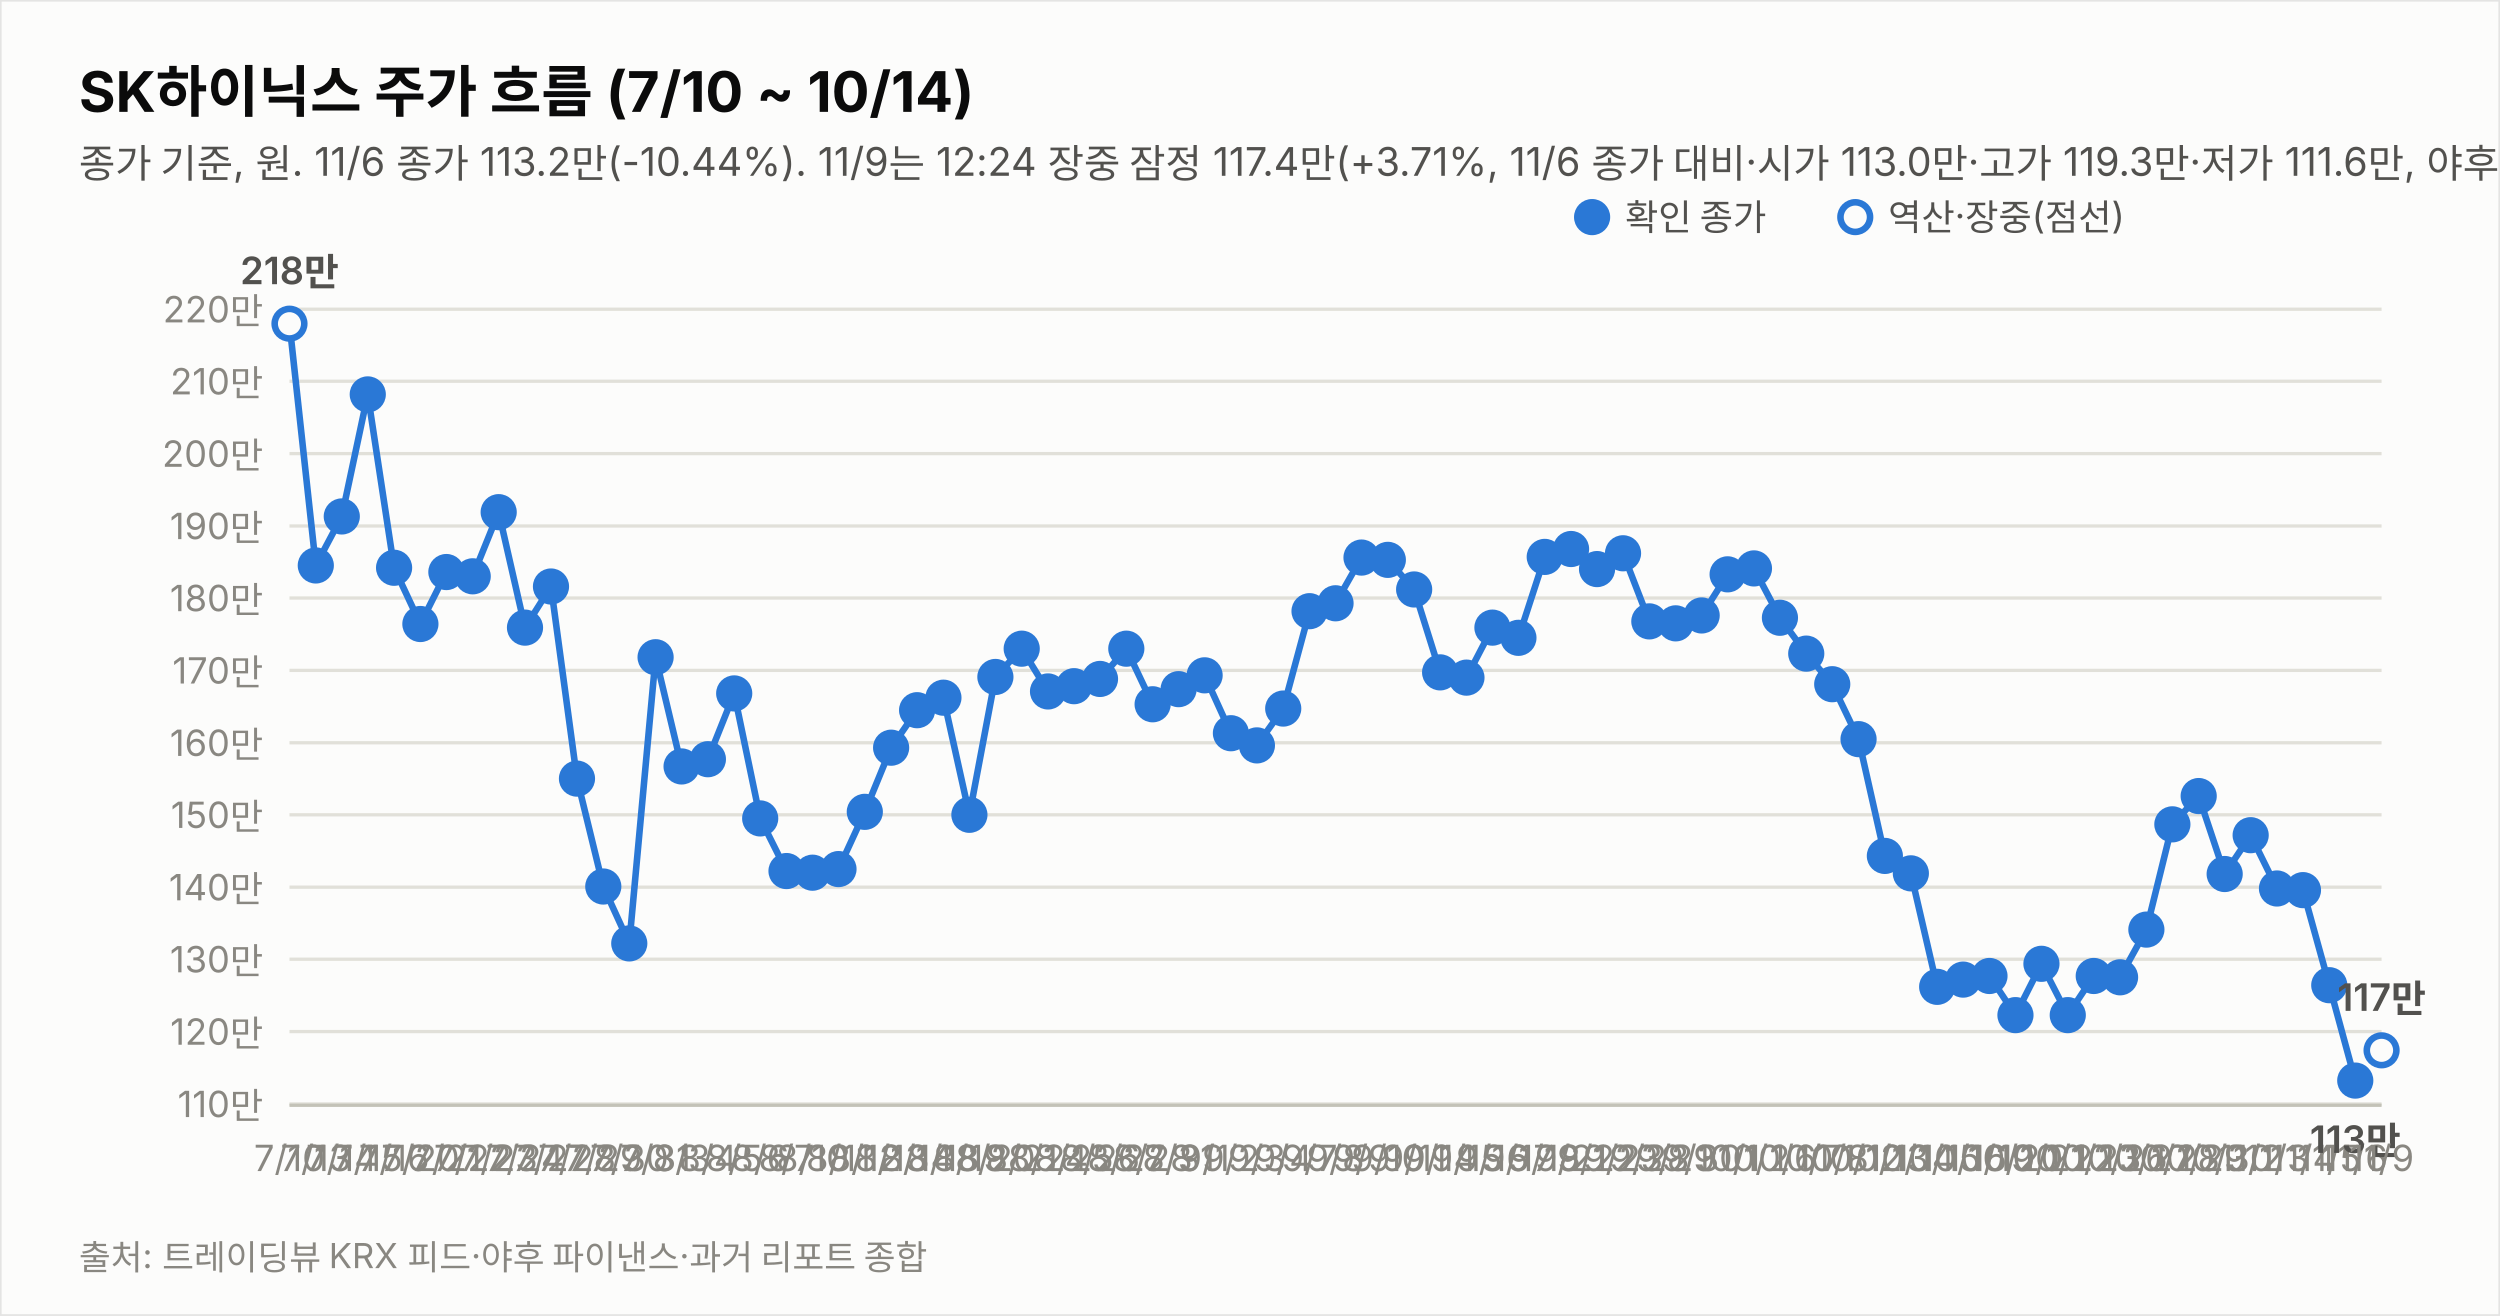
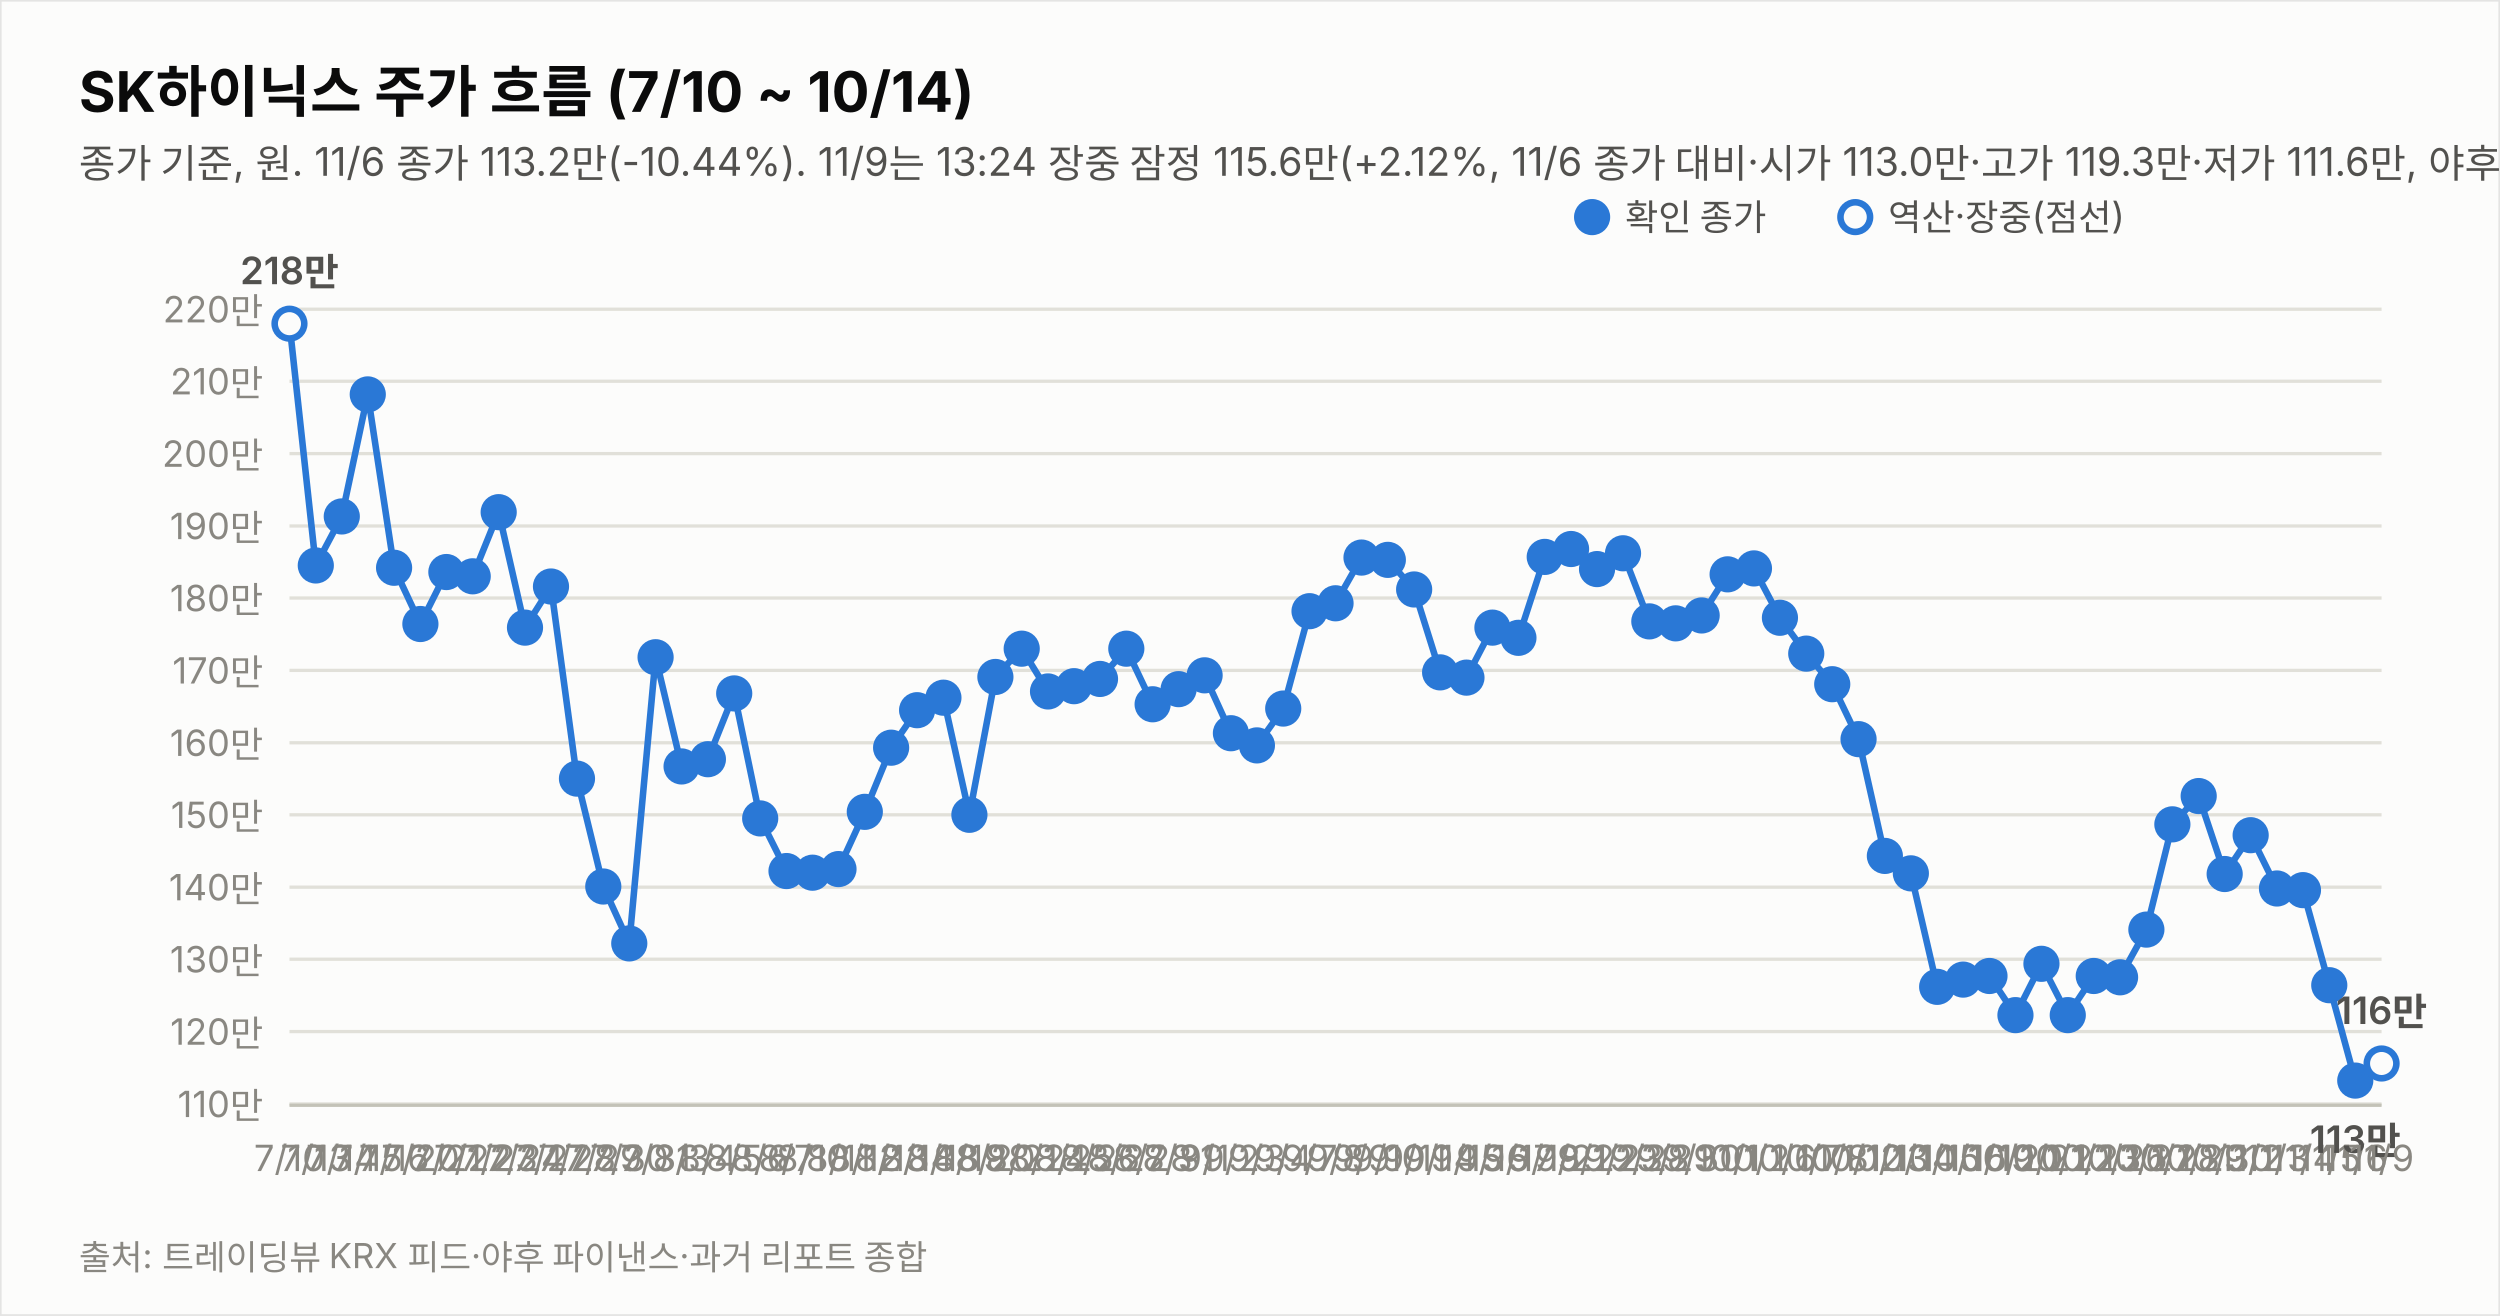
<svg xmlns="http://www.w3.org/2000/svg" width="760" height="400" viewBox="0 0 760 400" font-family="system-ui,-apple-system,&quot;Segoe UI&quot;,&quot;Malgun Gothic&quot;,&quot;Apple SD Gothic Neo&quot;,sans-serif">
  <rect width="760" height="400" fill="#fcfcfb" stroke="rgba(11,11,11,0.10)" />
  <text x="24" y="34" font-size="17" font-weight="700" fill="#0b0b0b">SK하이닉스 주가 흐름 (7/10 ~ 10/14)</text>
-   <text x="24" y="54" font-size="12" fill="#52514e">종가 기준, 원. 11/6 종가 113.2만(-10.44%). 11/9는 12:24 장중 잠정 117.4만(+3.71%, 11/6 종가 대비·시가 113.0만·고가 119.3만·저가 111.6만, 야후 지연 시세). 지표는 11/9 12:24 잠정.</text>
+   <text x="24" y="54" font-size="12" fill="#52514e">종가 기준, 원. 11/6 종가 113.2만(-10.44%). 11/9는 13:24 장중 잠정 115.6만(+2.12%, 11/6 종가 대비·시가 113.0만·고가 119.3만·저가 111.6만, 야후 지연 시세). 지표는 11/9 13:24 잠정.</text>
  <line x1="88" y1="335.6" x2="724" y2="335.6" stroke="#e1e0d9" stroke-width="1" />
  <text x="80" y="339.6" font-size="11" fill="#898781" text-anchor="end" style="font-variant-numeric:tabular-nums">110만</text>
  <line x1="88" y1="313.6" x2="724" y2="313.6" stroke="#e1e0d9" stroke-width="1" />
  <text x="80" y="317.6" font-size="11" fill="#898781" text-anchor="end" style="font-variant-numeric:tabular-nums">120만</text>
  <line x1="88" y1="291.6" x2="724" y2="291.6" stroke="#e1e0d9" stroke-width="1" />
  <text x="80" y="295.6" font-size="11" fill="#898781" text-anchor="end" style="font-variant-numeric:tabular-nums">130만</text>
  <line x1="88" y1="269.7" x2="724" y2="269.7" stroke="#e1e0d9" stroke-width="1" />
  <text x="80" y="273.7" font-size="11" fill="#898781" text-anchor="end" style="font-variant-numeric:tabular-nums">140만</text>
  <line x1="88" y1="247.7" x2="724" y2="247.7" stroke="#e1e0d9" stroke-width="1" />
  <text x="80" y="251.7" font-size="11" fill="#898781" text-anchor="end" style="font-variant-numeric:tabular-nums">150만</text>
  <line x1="88" y1="225.8" x2="724" y2="225.8" stroke="#e1e0d9" stroke-width="1" />
  <text x="80" y="229.8" font-size="11" fill="#898781" text-anchor="end" style="font-variant-numeric:tabular-nums">160만</text>
  <line x1="88" y1="203.8" x2="724" y2="203.8" stroke="#e1e0d9" stroke-width="1" />
  <text x="80" y="207.8" font-size="11" fill="#898781" text-anchor="end" style="font-variant-numeric:tabular-nums">170만</text>
  <line x1="88" y1="181.8" x2="724" y2="181.8" stroke="#e1e0d9" stroke-width="1" />
  <text x="80" y="185.8" font-size="11" fill="#898781" text-anchor="end" style="font-variant-numeric:tabular-nums">180만</text>
  <line x1="88" y1="159.9" x2="724" y2="159.9" stroke="#e1e0d9" stroke-width="1" />
  <text x="80" y="163.9" font-size="11" fill="#898781" text-anchor="end" style="font-variant-numeric:tabular-nums">190만</text>
  <line x1="88" y1="137.9" x2="724" y2="137.9" stroke="#e1e0d9" stroke-width="1" />
  <text x="80" y="141.9" font-size="11" fill="#898781" text-anchor="end" style="font-variant-numeric:tabular-nums">200만</text>
  <line x1="88" y1="115.9" x2="724" y2="115.9" stroke="#e1e0d9" stroke-width="1" />
  <text x="80" y="119.9" font-size="11" fill="#898781" text-anchor="end" style="font-variant-numeric:tabular-nums">210만</text>
  <line x1="88" y1="94.0" x2="724" y2="94.0" stroke="#e1e0d9" stroke-width="1" />
  <text x="80" y="98.0" font-size="11" fill="#898781" text-anchor="end" style="font-variant-numeric:tabular-nums">220만</text>
  <line x1="88" y1="336" x2="724" y2="336" stroke="#c3c2b7" stroke-width="1" />
  <path d="M88.0,98.4 L96.0,171.9 L103.9,157.0 L111.8,119.9 L119.8,172.6 L127.8,189.7 L135.7,173.9 L143.7,175.2 L151.6,155.7 L159.6,190.8 L167.5,178.3 L175.4,236.7 L183.4,269.5 L191.3,286.8 L199.3,199.8 L207.2,233.0 L215.2,230.8 L223.2,210.8 L231.1,248.8 L239.1,264.8 L247.0,265.3 L254.9,264.2 L262.9,246.8 L270.9,227.3 L278.8,215.9 L286.8,212.1 L294.7,247.7 L302.6,205.8 L310.6,197.2 L318.6,210.2 L326.5,208.6 L334.4,206.4 L342.4,197.2 L350.4,214.1 L358.3,209.5 L366.2,205.3 L374.2,222.9 L382.1,226.6 L390.1,215.4 L398.1,185.8 L406.0,183.4 L413.9,169.5 L421.9,170.2 L429.9,179.2 L437.8,204.4 L445.8,206.0 L453.7,190.8 L461.6,193.9 L469.6,169.3 L477.6,166.9 L485.5,173.0 L493.4,168.2 L501.4,188.9 L509.4,189.5 L517.3,187.1 L525.2,174.6 L533.2,172.8 L541.1,187.8 L549.1,198.7 L557.0,208.0 L565.0,224.7 L573.0,260.2 L580.9,265.5 L588.9,300.0 L596.8,297.8 L604.8,296.7 L612.7,308.6 L620.6,293.0 L628.6,308.6 L636.5,296.7 L644.5,297.1 L652.5,282.6 L660.4,250.6 L668.4,242.0 L676.3,265.7 L684.2,253.9 L692.2,270.1 L700.1,270.6 L708.1,299.5 L716.0,328.5" fill="none" stroke="#2a78d6" stroke-width="2" />
-   <path d="M716.0,328.5 L724.0,319.3" fill="none" stroke="#2a78d6" stroke-width="2" stroke-dasharray="5 4" />
+   <path d="M716.0,328.5 L724.0,323.3" fill="none" stroke="#2a78d6" stroke-width="2" stroke-dasharray="5 4" />
  <circle cx="88.0" cy="98.4" r="4.5" fill="#fcfcfb" stroke="#2a78d6" stroke-width="2" />
  <text x="88.0" y="356" font-size="11" fill="#898781" text-anchor="middle">7/10</text>
  <text x="88.0" y="86.4" font-size="11.5" font-weight="600" fill="#52514e" text-anchor="middle" style="font-variant-numeric:tabular-nums">218만</text>
  <circle cx="96.0" cy="171.9" r="4.5" fill="#2a78d6" stroke="#2a78d6" stroke-width="2" />
  <text x="96.0" y="356" font-size="11" fill="#898781" text-anchor="middle">7/13</text>
  <circle cx="103.9" cy="157.0" r="4.5" fill="#2a78d6" stroke="#2a78d6" stroke-width="2" />
  <text x="103.9" y="356" font-size="11" fill="#898781" text-anchor="middle">7/14</text>
  <circle cx="111.8" cy="119.9" r="4.5" fill="#2a78d6" stroke="#2a78d6" stroke-width="2" />
  <text x="111.8" y="356" font-size="11" fill="#898781" text-anchor="middle">7/15</text>
  <circle cx="119.8" cy="172.6" r="4.5" fill="#2a78d6" stroke="#2a78d6" stroke-width="2" />
  <text x="119.8" y="356" font-size="11" fill="#898781" text-anchor="middle">7/16</text>
  <circle cx="127.8" cy="189.7" r="4.5" fill="#2a78d6" stroke="#2a78d6" stroke-width="2" />
  <text x="127.8" y="356" font-size="11" fill="#898781" text-anchor="middle">7/20</text>
  <circle cx="135.7" cy="173.9" r="4.5" fill="#2a78d6" stroke="#2a78d6" stroke-width="2" />
  <text x="135.7" y="356" font-size="11" fill="#898781" text-anchor="middle">7/21</text>
  <circle cx="143.7" cy="175.2" r="4.5" fill="#2a78d6" stroke="#2a78d6" stroke-width="2" />
  <text x="143.7" y="356" font-size="11" fill="#898781" text-anchor="middle">7/22</text>
  <circle cx="151.6" cy="155.7" r="4.5" fill="#2a78d6" stroke="#2a78d6" stroke-width="2" />
  <text x="151.6" y="356" font-size="11" fill="#898781" text-anchor="middle">7/23</text>
  <circle cx="159.6" cy="190.8" r="4.5" fill="#2a78d6" stroke="#2a78d6" stroke-width="2" />
  <text x="159.6" y="356" font-size="11" fill="#898781" text-anchor="middle">7/24</text>
  <circle cx="167.5" cy="178.3" r="4.5" fill="#2a78d6" stroke="#2a78d6" stroke-width="2" />
  <text x="167.5" y="356" font-size="11" fill="#898781" text-anchor="middle">7/27</text>
  <circle cx="175.4" cy="236.7" r="4.5" fill="#2a78d6" stroke="#2a78d6" stroke-width="2" />
  <text x="175.4" y="356" font-size="11" fill="#898781" text-anchor="middle">7/28</text>
  <circle cx="183.4" cy="269.5" r="4.5" fill="#2a78d6" stroke="#2a78d6" stroke-width="2" />
  <text x="183.4" y="356" font-size="11" fill="#898781" text-anchor="middle">7/29</text>
  <circle cx="191.3" cy="286.8" r="4.5" fill="#2a78d6" stroke="#2a78d6" stroke-width="2" />
  <text x="191.3" y="356" font-size="11" fill="#898781" text-anchor="middle">7/30</text>
  <circle cx="199.3" cy="199.8" r="4.5" fill="#2a78d6" stroke="#2a78d6" stroke-width="2" />
  <text x="199.3" y="356" font-size="11" fill="#898781" text-anchor="middle">7/31</text>
  <circle cx="207.2" cy="233.0" r="4.5" fill="#2a78d6" stroke="#2a78d6" stroke-width="2" />
  <text x="207.2" y="356" font-size="11" fill="#898781" text-anchor="middle">8/3</text>
  <circle cx="215.2" cy="230.8" r="4.5" fill="#2a78d6" stroke="#2a78d6" stroke-width="2" />
  <text x="215.2" y="356" font-size="11" fill="#898781" text-anchor="middle">8/4</text>
  <circle cx="223.2" cy="210.8" r="4.5" fill="#2a78d6" stroke="#2a78d6" stroke-width="2" />
  <text x="223.2" y="356" font-size="11" fill="#898781" text-anchor="middle">8/5</text>
  <circle cx="231.1" cy="248.8" r="4.5" fill="#2a78d6" stroke="#2a78d6" stroke-width="2" />
  <text x="231.1" y="356" font-size="11" fill="#898781" text-anchor="middle">8/6</text>
  <circle cx="239.1" cy="264.8" r="4.5" fill="#2a78d6" stroke="#2a78d6" stroke-width="2" />
  <text x="239.1" y="356" font-size="11" fill="#898781" text-anchor="middle">8/7</text>
  <circle cx="247.0" cy="265.3" r="4.5" fill="#2a78d6" stroke="#2a78d6" stroke-width="2" />
  <text x="247.0" y="356" font-size="11" fill="#898781" text-anchor="middle">8/10</text>
  <circle cx="254.9" cy="264.2" r="4.5" fill="#2a78d6" stroke="#2a78d6" stroke-width="2" />
  <text x="254.9" y="356" font-size="11" fill="#898781" text-anchor="middle">8/11</text>
  <circle cx="262.9" cy="246.8" r="4.5" fill="#2a78d6" stroke="#2a78d6" stroke-width="2" />
  <text x="262.9" y="356" font-size="11" fill="#898781" text-anchor="middle">8/12</text>
  <circle cx="270.9" cy="227.3" r="4.5" fill="#2a78d6" stroke="#2a78d6" stroke-width="2" />
  <text x="270.9" y="356" font-size="11" fill="#898781" text-anchor="middle">8/13</text>
  <circle cx="278.8" cy="215.9" r="4.5" fill="#2a78d6" stroke="#2a78d6" stroke-width="2" />
  <text x="278.8" y="356" font-size="11" fill="#898781" text-anchor="middle">8/14</text>
  <circle cx="286.8" cy="212.1" r="4.5" fill="#2a78d6" stroke="#2a78d6" stroke-width="2" />
  <text x="286.8" y="356" font-size="11" fill="#898781" text-anchor="middle">8/18</text>
  <circle cx="294.7" cy="247.7" r="4.5" fill="#2a78d6" stroke="#2a78d6" stroke-width="2" />
  <text x="294.7" y="356" font-size="11" fill="#898781" text-anchor="middle">8/19</text>
  <circle cx="302.6" cy="205.8" r="4.5" fill="#2a78d6" stroke="#2a78d6" stroke-width="2" />
  <text x="302.6" y="356" font-size="11" fill="#898781" text-anchor="middle">8/20</text>
  <circle cx="310.6" cy="197.2" r="4.5" fill="#2a78d6" stroke="#2a78d6" stroke-width="2" />
  <text x="310.6" y="356" font-size="11" fill="#898781" text-anchor="middle">8/21</text>
  <circle cx="318.6" cy="210.2" r="4.5" fill="#2a78d6" stroke="#2a78d6" stroke-width="2" />
  <text x="318.6" y="356" font-size="11" fill="#898781" text-anchor="middle">8/24</text>
  <circle cx="326.5" cy="208.6" r="4.5" fill="#2a78d6" stroke="#2a78d6" stroke-width="2" />
  <text x="326.5" y="356" font-size="11" fill="#898781" text-anchor="middle">8/25</text>
  <circle cx="334.4" cy="206.4" r="4.5" fill="#2a78d6" stroke="#2a78d6" stroke-width="2" />
  <text x="334.4" y="356" font-size="11" fill="#898781" text-anchor="middle">8/26</text>
  <circle cx="342.4" cy="197.2" r="4.5" fill="#2a78d6" stroke="#2a78d6" stroke-width="2" />
  <text x="342.4" y="356" font-size="11" fill="#898781" text-anchor="middle">8/27</text>
  <circle cx="350.4" cy="214.1" r="4.5" fill="#2a78d6" stroke="#2a78d6" stroke-width="2" />
  <text x="350.4" y="356" font-size="11" fill="#898781" text-anchor="middle">8/28</text>
  <circle cx="358.3" cy="209.5" r="4.5" fill="#2a78d6" stroke="#2a78d6" stroke-width="2" />
  <text x="358.3" y="356" font-size="11" fill="#898781" text-anchor="middle">8/31</text>
  <circle cx="366.2" cy="205.3" r="4.5" fill="#2a78d6" stroke="#2a78d6" stroke-width="2" />
  <text x="366.2" y="356" font-size="11" fill="#898781" text-anchor="middle">9/1</text>
  <circle cx="374.2" cy="222.9" r="4.5" fill="#2a78d6" stroke="#2a78d6" stroke-width="2" />
  <text x="374.2" y="356" font-size="11" fill="#898781" text-anchor="middle">9/2</text>
  <circle cx="382.1" cy="226.6" r="4.5" fill="#2a78d6" stroke="#2a78d6" stroke-width="2" />
  <text x="382.1" y="356" font-size="11" fill="#898781" text-anchor="middle">9/3</text>
  <circle cx="390.1" cy="215.4" r="4.5" fill="#2a78d6" stroke="#2a78d6" stroke-width="2" />
  <text x="390.1" y="356" font-size="11" fill="#898781" text-anchor="middle">9/4</text>
  <circle cx="398.1" cy="185.8" r="4.5" fill="#2a78d6" stroke="#2a78d6" stroke-width="2" />
  <text x="398.1" y="356" font-size="11" fill="#898781" text-anchor="middle">9/7</text>
  <circle cx="406.0" cy="183.4" r="4.5" fill="#2a78d6" stroke="#2a78d6" stroke-width="2" />
  <text x="406.0" y="356" font-size="11" fill="#898781" text-anchor="middle">9/8</text>
  <circle cx="413.9" cy="169.5" r="4.5" fill="#2a78d6" stroke="#2a78d6" stroke-width="2" />
  <text x="413.9" y="356" font-size="11" fill="#898781" text-anchor="middle">9/9</text>
  <circle cx="421.9" cy="170.2" r="4.5" fill="#2a78d6" stroke="#2a78d6" stroke-width="2" />
  <text x="421.9" y="356" font-size="11" fill="#898781" text-anchor="middle">9/10</text>
  <circle cx="429.9" cy="179.2" r="4.5" fill="#2a78d6" stroke="#2a78d6" stroke-width="2" />
  <text x="429.9" y="356" font-size="11" fill="#898781" text-anchor="middle">9/11</text>
  <circle cx="437.8" cy="204.4" r="4.5" fill="#2a78d6" stroke="#2a78d6" stroke-width="2" />
  <text x="437.8" y="356" font-size="11" fill="#898781" text-anchor="middle">9/14</text>
  <circle cx="445.8" cy="206.0" r="4.5" fill="#2a78d6" stroke="#2a78d6" stroke-width="2" />
  <text x="445.8" y="356" font-size="11" fill="#898781" text-anchor="middle">9/15</text>
  <circle cx="453.7" cy="190.8" r="4.5" fill="#2a78d6" stroke="#2a78d6" stroke-width="2" />
  <text x="453.7" y="356" font-size="11" fill="#898781" text-anchor="middle">9/16</text>
  <circle cx="461.6" cy="193.9" r="4.5" fill="#2a78d6" stroke="#2a78d6" stroke-width="2" />
  <text x="461.6" y="356" font-size="11" fill="#898781" text-anchor="middle">9/17</text>
  <circle cx="469.6" cy="169.3" r="4.5" fill="#2a78d6" stroke="#2a78d6" stroke-width="2" />
  <text x="469.6" y="356" font-size="11" fill="#898781" text-anchor="middle">9/18</text>
  <circle cx="477.6" cy="166.9" r="4.5" fill="#2a78d6" stroke="#2a78d6" stroke-width="2" />
  <text x="477.6" y="356" font-size="11" fill="#898781" text-anchor="middle">9/21</text>
  <circle cx="485.5" cy="173.0" r="4.5" fill="#2a78d6" stroke="#2a78d6" stroke-width="2" />
  <text x="485.5" y="356" font-size="11" fill="#898781" text-anchor="middle">9/22</text>
  <circle cx="493.4" cy="168.2" r="4.5" fill="#2a78d6" stroke="#2a78d6" stroke-width="2" />
  <text x="493.4" y="356" font-size="11" fill="#898781" text-anchor="middle">9/23</text>
  <circle cx="501.4" cy="188.9" r="4.5" fill="#2a78d6" stroke="#2a78d6" stroke-width="2" />
  <text x="501.4" y="356" font-size="11" fill="#898781" text-anchor="middle">9/28</text>
  <circle cx="509.4" cy="189.5" r="4.5" fill="#2a78d6" stroke="#2a78d6" stroke-width="2" />
  <text x="509.4" y="356" font-size="11" fill="#898781" text-anchor="middle">9/29</text>
  <circle cx="517.3" cy="187.1" r="4.5" fill="#2a78d6" stroke="#2a78d6" stroke-width="2" />
  <text x="517.3" y="356" font-size="11" fill="#898781" text-anchor="middle">9/30</text>
  <circle cx="525.2" cy="174.6" r="4.5" fill="#2a78d6" stroke="#2a78d6" stroke-width="2" />
  <text x="525.2" y="356" font-size="11" fill="#898781" text-anchor="middle">10/1</text>
  <circle cx="533.2" cy="172.8" r="4.5" fill="#2a78d6" stroke="#2a78d6" stroke-width="2" />
  <text x="533.2" y="356" font-size="11" fill="#898781" text-anchor="middle">10/2</text>
  <circle cx="541.1" cy="187.8" r="4.5" fill="#2a78d6" stroke="#2a78d6" stroke-width="2" />
  <text x="541.1" y="356" font-size="11" fill="#898781" text-anchor="middle">10/6</text>
  <circle cx="549.1" cy="198.7" r="4.5" fill="#2a78d6" stroke="#2a78d6" stroke-width="2" />
  <text x="549.1" y="356" font-size="11" fill="#898781" text-anchor="middle">10/7</text>
  <circle cx="557.0" cy="208.0" r="4.5" fill="#2a78d6" stroke="#2a78d6" stroke-width="2" />
  <text x="557.0" y="356" font-size="11" fill="#898781" text-anchor="middle">10/8</text>
  <circle cx="565.0" cy="224.7" r="4.5" fill="#2a78d6" stroke="#2a78d6" stroke-width="2" />
  <text x="565.0" y="356" font-size="11" fill="#898781" text-anchor="middle">10/12</text>
  <circle cx="573.0" cy="260.2" r="4.5" fill="#2a78d6" stroke="#2a78d6" stroke-width="2" />
  <text x="573.0" y="356" font-size="11" fill="#898781" text-anchor="middle">10/13</text>
  <circle cx="580.9" cy="265.5" r="4.5" fill="#2a78d6" stroke="#2a78d6" stroke-width="2" />
  <text x="580.9" y="356" font-size="11" fill="#898781" text-anchor="middle">10/14</text>
  <circle cx="588.9" cy="300.0" r="4.5" fill="#2a78d6" stroke="#2a78d6" stroke-width="2" />
  <text x="588.9" y="356" font-size="11" fill="#898781" text-anchor="middle">10/15</text>
  <circle cx="596.8" cy="297.8" r="4.5" fill="#2a78d6" stroke="#2a78d6" stroke-width="2" />
  <text x="596.8" y="356" font-size="11" fill="#898781" text-anchor="middle">10/16</text>
  <circle cx="604.8" cy="296.7" r="4.5" fill="#2a78d6" stroke="#2a78d6" stroke-width="2" />
  <text x="604.8" y="356" font-size="11" fill="#898781" text-anchor="middle">10/19</text>
  <circle cx="612.7" cy="308.6" r="4.5" fill="#2a78d6" stroke="#2a78d6" stroke-width="2" />
  <text x="612.7" y="356" font-size="11" fill="#898781" text-anchor="middle">10/20</text>
  <circle cx="620.6" cy="293.0" r="4.5" fill="#2a78d6" stroke="#2a78d6" stroke-width="2" />
  <text x="620.6" y="356" font-size="11" fill="#898781" text-anchor="middle">10/21</text>
  <circle cx="628.6" cy="308.6" r="4.5" fill="#2a78d6" stroke="#2a78d6" stroke-width="2" />
  <text x="628.6" y="356" font-size="11" fill="#898781" text-anchor="middle">10/22</text>
  <circle cx="636.5" cy="296.7" r="4.5" fill="#2a78d6" stroke="#2a78d6" stroke-width="2" />
  <text x="636.5" y="356" font-size="11" fill="#898781" text-anchor="middle">10/23</text>
  <circle cx="644.5" cy="297.1" r="4.5" fill="#2a78d6" stroke="#2a78d6" stroke-width="2" />
  <text x="644.5" y="356" font-size="11" fill="#898781" text-anchor="middle">10/26</text>
  <circle cx="652.5" cy="282.6" r="4.5" fill="#2a78d6" stroke="#2a78d6" stroke-width="2" />
  <text x="652.5" y="356" font-size="11" fill="#898781" text-anchor="middle">10/27</text>
  <circle cx="660.4" cy="250.6" r="4.5" fill="#2a78d6" stroke="#2a78d6" stroke-width="2" />
  <text x="660.4" y="356" font-size="11" fill="#898781" text-anchor="middle">10/28</text>
  <circle cx="668.4" cy="242.0" r="4.5" fill="#2a78d6" stroke="#2a78d6" stroke-width="2" />
  <text x="668.4" y="356" font-size="11" fill="#898781" text-anchor="middle">10/29</text>
  <circle cx="676.3" cy="265.7" r="4.5" fill="#2a78d6" stroke="#2a78d6" stroke-width="2" />
  <text x="676.3" y="356" font-size="11" fill="#898781" text-anchor="middle">10/30</text>
  <circle cx="684.2" cy="253.9" r="4.5" fill="#2a78d6" stroke="#2a78d6" stroke-width="2" />
  <text x="684.2" y="356" font-size="11" fill="#898781" text-anchor="middle">11/2</text>
  <circle cx="692.2" cy="270.1" r="4.5" fill="#2a78d6" stroke="#2a78d6" stroke-width="2" />
  <text x="692.2" y="356" font-size="11" fill="#898781" text-anchor="middle">11/3</text>
  <circle cx="700.1" cy="270.6" r="4.5" fill="#2a78d6" stroke="#2a78d6" stroke-width="2" />
  <text x="700.1" y="356" font-size="11" fill="#898781" text-anchor="middle">11/4</text>
  <circle cx="708.1" cy="299.5" r="4.5" fill="#2a78d6" stroke="#2a78d6" stroke-width="2" />
  <text x="708.1" y="356" font-size="11" fill="#898781" text-anchor="middle">11/5</text>
  <circle cx="716.0" cy="328.5" r="4.5" fill="#2a78d6" stroke="#2a78d6" stroke-width="2" />
  <text x="716.0" y="356" font-size="11" fill="#898781" text-anchor="middle">11/6</text>
  <text x="716.0" y="350.5" font-size="11.5" font-weight="600" fill="#52514e" text-anchor="middle" style="font-variant-numeric:tabular-nums">113만</text>
-   <circle cx="724.0" cy="319.3" r="4.5" fill="#fcfcfb" stroke="#2a78d6" stroke-width="2" />
+   <circle cx="724.0" cy="323.3" r="4.5" fill="#fcfcfb" stroke="#2a78d6" stroke-width="2" />
  <text x="724.0" y="356" font-size="11" fill="#898781" text-anchor="middle">11/9</text>
-   <text x="724.0" y="307.3" font-size="11.5" font-weight="600" fill="#52514e" text-anchor="middle" style="font-variant-numeric:tabular-nums">117만</text>
+   <text x="724.0" y="311.3" font-size="11.5" font-weight="600" fill="#52514e" text-anchor="middle" style="font-variant-numeric:tabular-nums">116만</text>
  <circle cx="484" cy="66" r="4.5" fill="#2a78d6" stroke="#2a78d6" stroke-width="2" />
  <text x="494" y="70" font-size="11" fill="#52514e">확인 종가</text>
  <circle cx="564" cy="66" r="4.5" fill="#fcfcfb" stroke="#2a78d6" stroke-width="2" />
  <text x="574" y="70" font-size="11" fill="#52514e">역산·장중(점선)</text>
  <text x="24" y="386" font-size="10.5" fill="#898781">출처: 트레이딩뷰 KRX 피드·야후 파이낸스·과거 리포트 종합</text>
</svg>
